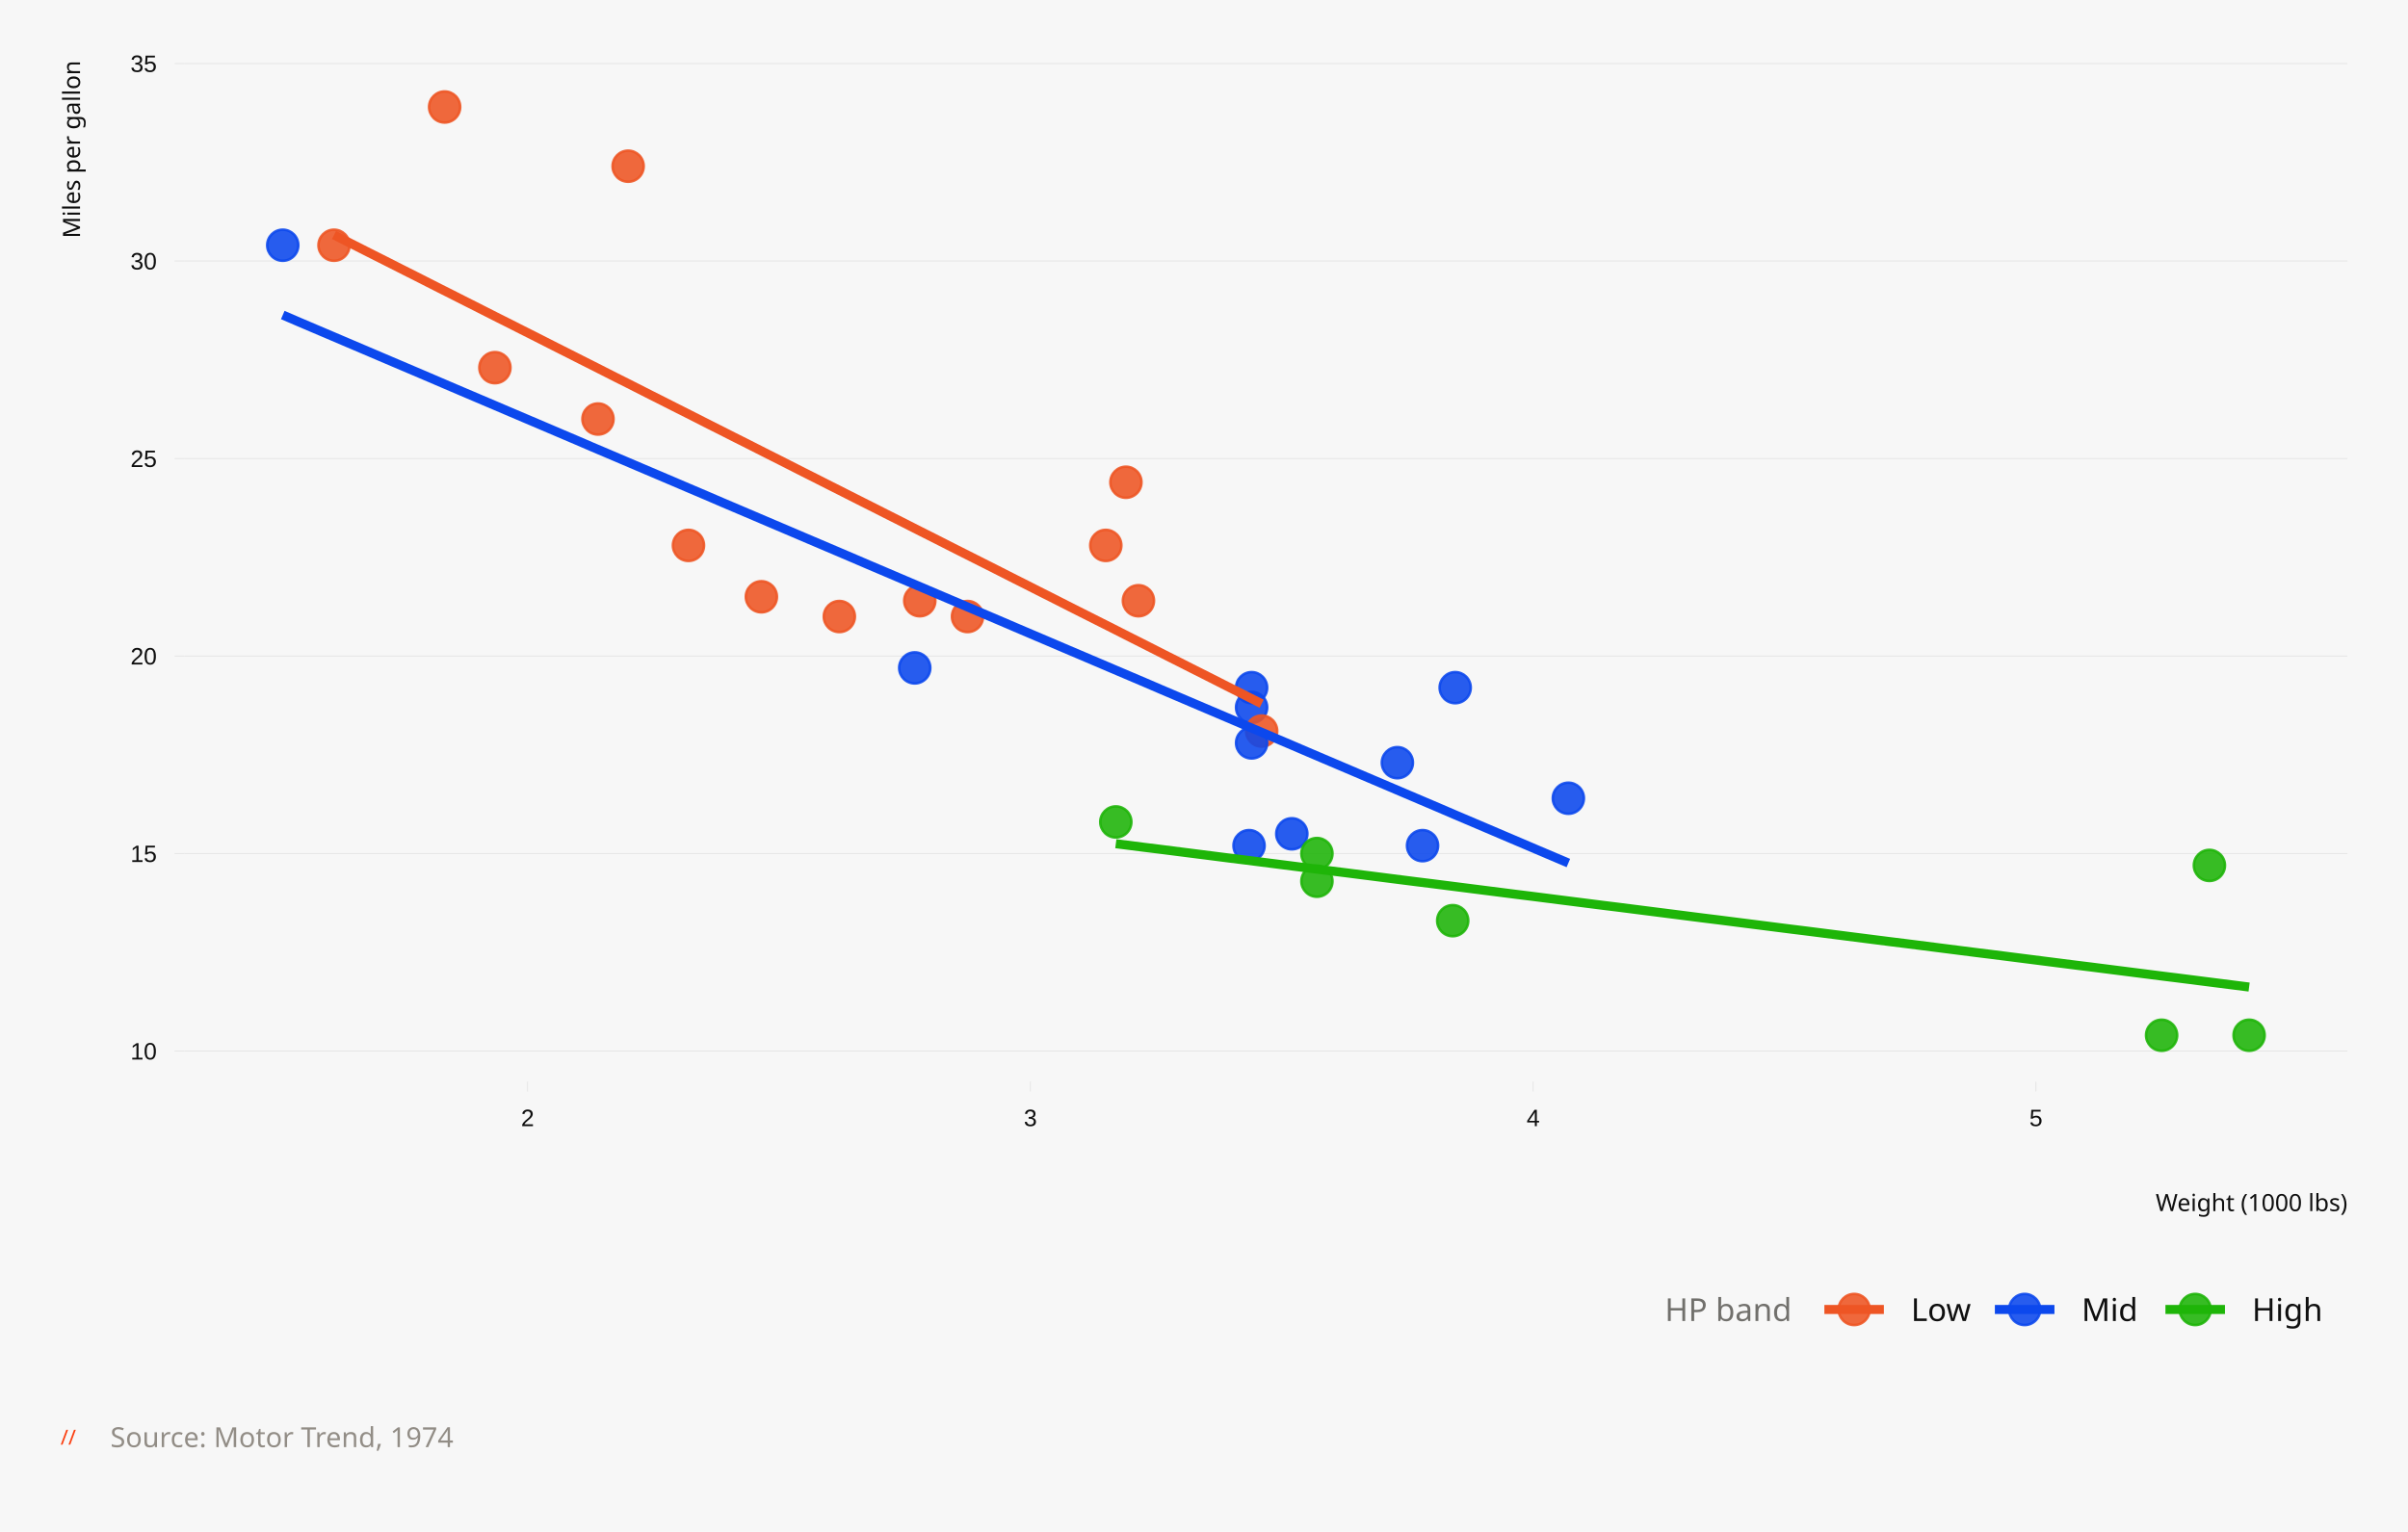
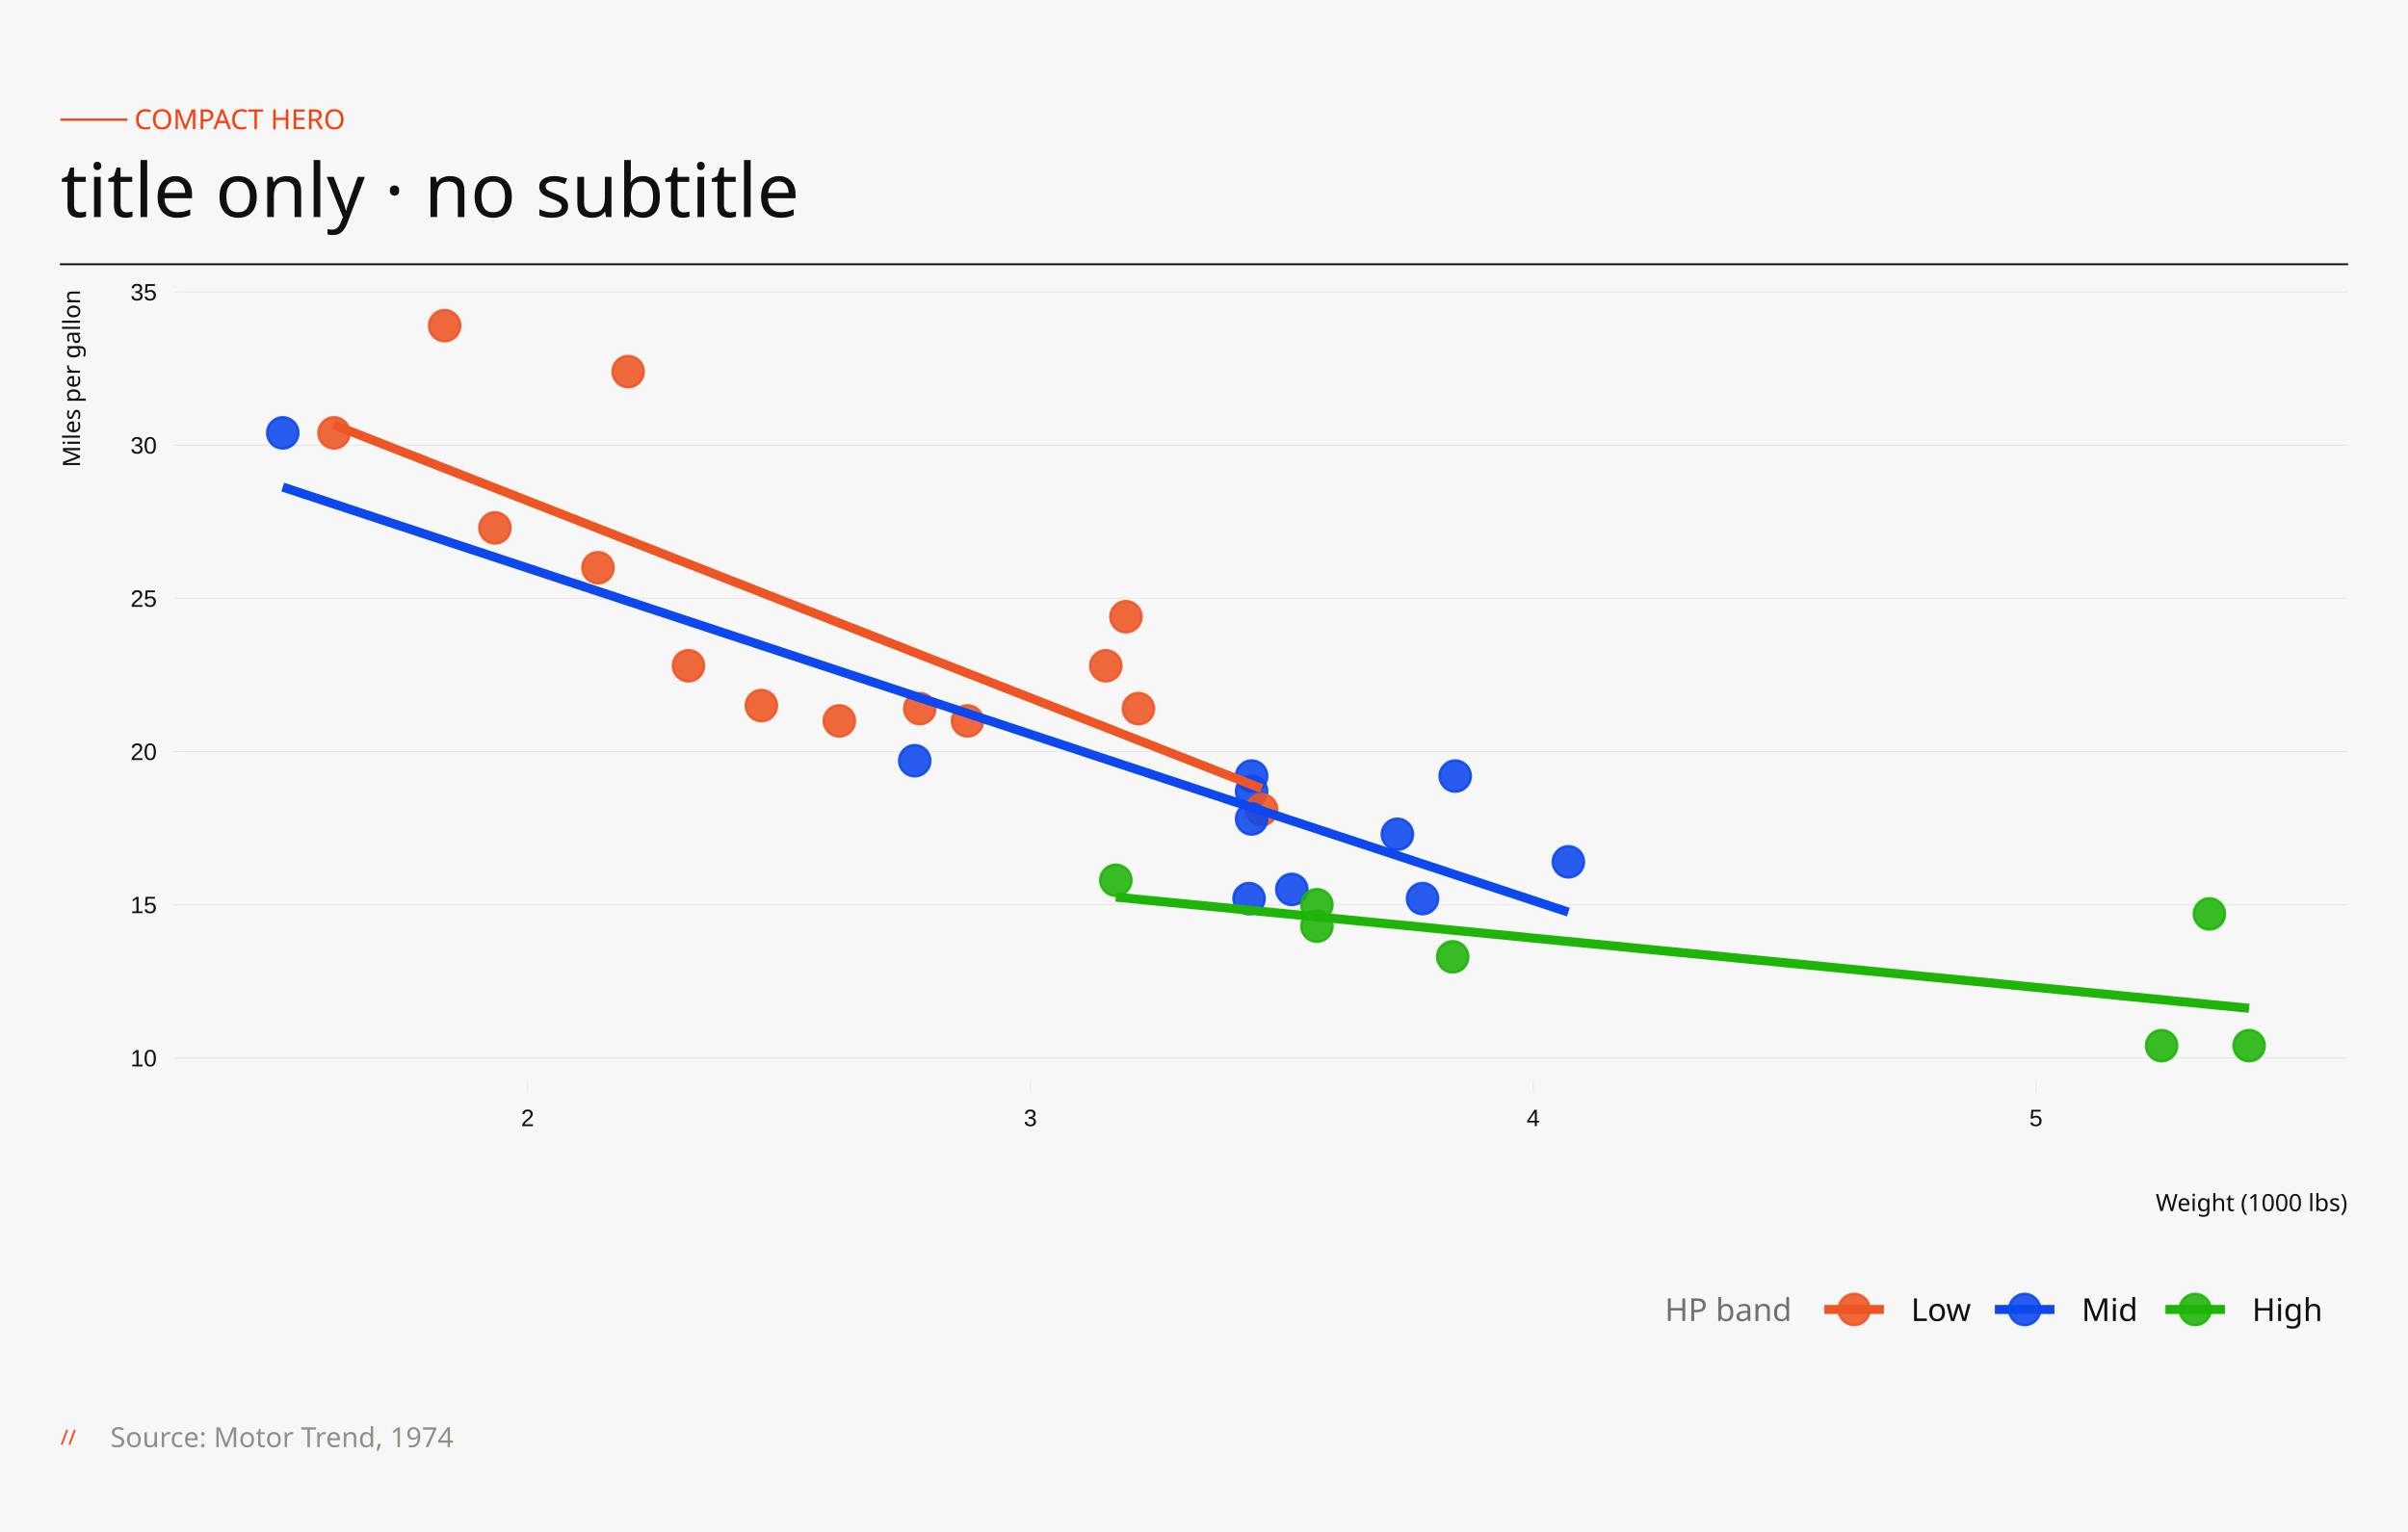
<svg xmlns="http://www.w3.org/2000/svg" width="396.00pt" height="252.00pt" viewBox="0 0 396.00 252.00">
  <g class="svglite">
    <defs>
      <style type="text/css">
    .svglite line, .svglite polyline, .svglite polygon, .svglite path, .svglite rect, .svglite circle {
      fill: none;
      stroke: #000000;
      stroke-linecap: round;
      stroke-linejoin: round;
      stroke-miterlimit: 10.00;
    }
    .svglite text {
      white-space: pre;
    }
    .svglite g.glyphgroup path {
      fill: inherit;
      stroke: none;
    }
  </style>
    </defs>
    <rect width="100%" height="100%" style="stroke: none; fill: none;" />
    <defs>
      <clipPath id="cpMC4wMHwzOTYuMDB8MC4wMHwyNTIuMDA=">
        <rect x="0.00" y="0.00" width="396.00" height="252.00" />
      </clipPath>
    </defs>
    <g clip-path="url(#cpMC4wMHwzOTYuMDB8MC4wMHwyNTIuMDA=)">
      <rect x="0.00" y="0.00" width="396.00" height="252.00" style="stroke-width: 0.63; stroke: none; fill: #F7F7F7;" />
    </g>
    <defs>
-       <clipPath id="cpMzAuMzN8Mzg2LjA0fDkuOTZ8MTc3Ljkz">
-         <rect x="30.33" y="9.96" width="355.71" height="167.97" />
+       <clipPath id="cpMzAuMzN8Mzg2LjA0fDQ3LjY1fDE3Ny45Mw==">
+         <rect x="30.33" y="47.65" width="355.71" height="130.28" />
      </clipPath>
    </defs>
-     <g clip-path="url(#cpMzAuMzN8Mzg2LjA0fDkuOTZ8MTc3Ljkz)">
-       <rect x="30.33" y="9.96" width="355.71" height="167.97" style="stroke-width: 0.63; stroke: none; fill: #F7F7F7;" />
-       <polyline points="30.33,172.90 386.04,172.90 " style="stroke-width: 0.15; stroke: #E4E4E4; stroke-linecap: butt;" />
-       <polyline points="30.33,140.41 386.04,140.41 " style="stroke-width: 0.15; stroke: #E4E4E4; stroke-linecap: butt;" />
-       <polyline points="30.33,107.92 386.04,107.92 " style="stroke-width: 0.15; stroke: #E4E4E4; stroke-linecap: butt;" />
-       <polyline points="30.33,75.43 386.04,75.43 " style="stroke-width: 0.15; stroke: #E4E4E4; stroke-linecap: butt;" />
-       <polyline points="30.33,42.94 386.04,42.94 " style="stroke-width: 0.15; stroke: #E4E4E4; stroke-linecap: butt;" />
-       <polyline points="30.33,10.45 386.04,10.45 " style="stroke-width: 0.15; stroke: #E4E4E4; stroke-linecap: butt;" />
-       <circle cx="138.03" cy="101.42" r="2.56" style="stroke-width: 0.42; stroke: #EE5524; stroke-opacity: 0.88; fill: #EE5524; fill-opacity: 0.88;" />
-       <circle cx="159.11" cy="101.42" r="2.56" style="stroke-width: 0.42; stroke: #EE5524; stroke-opacity: 0.88; fill: #EE5524; fill-opacity: 0.88;" />
-       <circle cx="113.22" cy="89.72" r="2.56" style="stroke-width: 0.42; stroke: #EE5524; stroke-opacity: 0.88; fill: #EE5524; fill-opacity: 0.88;" />
-       <circle cx="187.22" cy="98.82" r="2.56" style="stroke-width: 0.42; stroke: #EE5524; stroke-opacity: 0.88; fill: #EE5524; fill-opacity: 0.88;" />
-       <circle cx="205.83" cy="116.37" r="2.56" style="stroke-width: 0.42; stroke: #0C48ED; stroke-opacity: 0.88; fill: #0C48ED; fill-opacity: 0.88;" />
-       <circle cx="207.48" cy="120.26" r="2.56" style="stroke-width: 0.42; stroke: #EE5524; stroke-opacity: 0.88; fill: #EE5524; fill-opacity: 0.88;" />
-       <circle cx="216.57" cy="144.96" r="2.56" style="stroke-width: 0.42; stroke: #1EB508; stroke-opacity: 0.88; fill: #1EB508; fill-opacity: 0.88;" />
-       <circle cx="185.16" cy="79.33" r="2.56" style="stroke-width: 0.42; stroke: #EE5524; stroke-opacity: 0.88; fill: #EE5524; fill-opacity: 0.88;" />
-       <circle cx="181.85" cy="89.72" r="2.56" style="stroke-width: 0.42; stroke: #EE5524; stroke-opacity: 0.88; fill: #EE5524; fill-opacity: 0.88;" />
-       <circle cx="205.83" cy="113.12" r="2.56" style="stroke-width: 0.42; stroke: #0C48ED; stroke-opacity: 0.88; fill: #0C48ED; fill-opacity: 0.88;" />
-       <circle cx="205.83" cy="122.21" r="2.56" style="stroke-width: 0.42; stroke: #0C48ED; stroke-opacity: 0.88; fill: #0C48ED; fill-opacity: 0.88;" />
-       <circle cx="257.92" cy="131.31" r="2.56" style="stroke-width: 0.42; stroke: #0C48ED; stroke-opacity: 0.88; fill: #0C48ED; fill-opacity: 0.88;" />
-       <circle cx="229.80" cy="125.46" r="2.56" style="stroke-width: 0.42; stroke: #0C48ED; stroke-opacity: 0.88; fill: #0C48ED; fill-opacity: 0.88;" />
-       <circle cx="233.94" cy="139.11" r="2.56" style="stroke-width: 0.42; stroke: #0C48ED; stroke-opacity: 0.88; fill: #0C48ED; fill-opacity: 0.88;" />
-       <circle cx="355.48" cy="170.30" r="2.56" style="stroke-width: 0.42; stroke: #1EB508; stroke-opacity: 0.88; fill: #1EB508; fill-opacity: 0.88;" />
-       <circle cx="369.87" cy="170.30" r="2.56" style="stroke-width: 0.42; stroke: #1EB508; stroke-opacity: 0.88; fill: #1EB508; fill-opacity: 0.88;" />
-       <circle cx="363.34" cy="142.36" r="2.56" style="stroke-width: 0.42; stroke: #1EB508; stroke-opacity: 0.88; fill: #1EB508; fill-opacity: 0.88;" />
-       <circle cx="103.30" cy="27.34" r="2.56" style="stroke-width: 0.42; stroke: #EE5524; stroke-opacity: 0.88; fill: #EE5524; fill-opacity: 0.88;" />
-       <circle cx="54.93" cy="40.34" r="2.56" style="stroke-width: 0.42; stroke: #EE5524; stroke-opacity: 0.88; fill: #EE5524; fill-opacity: 0.88;" />
-       <circle cx="73.12" cy="17.60" r="2.56" style="stroke-width: 0.42; stroke: #EE5524; stroke-opacity: 0.88; fill: #EE5524; fill-opacity: 0.88;" />
-       <circle cx="125.21" cy="98.17" r="2.56" style="stroke-width: 0.42; stroke: #EE5524; stroke-opacity: 0.88; fill: #EE5524; fill-opacity: 0.88;" />
-       <circle cx="212.44" cy="137.16" r="2.56" style="stroke-width: 0.42; stroke: #0C48ED; stroke-opacity: 0.88; fill: #0C48ED; fill-opacity: 0.88;" />
-       <circle cx="205.41" cy="139.11" r="2.56" style="stroke-width: 0.42; stroke: #0C48ED; stroke-opacity: 0.88; fill: #0C48ED; fill-opacity: 0.88;" />
-       <circle cx="238.90" cy="151.45" r="2.56" style="stroke-width: 0.42; stroke: #1EB508; stroke-opacity: 0.88; fill: #1EB508; fill-opacity: 0.88;" />
-       <circle cx="239.31" cy="113.12" r="2.56" style="stroke-width: 0.42; stroke: #0C48ED; stroke-opacity: 0.88; fill: #0C48ED; fill-opacity: 0.88;" />
-       <circle cx="81.39" cy="60.48" r="2.56" style="stroke-width: 0.42; stroke: #EE5524; stroke-opacity: 0.88; fill: #EE5524; fill-opacity: 0.88;" />
-       <circle cx="98.34" cy="68.93" r="2.56" style="stroke-width: 0.42; stroke: #EE5524; stroke-opacity: 0.88; fill: #EE5524; fill-opacity: 0.88;" />
-       <circle cx="46.50" cy="40.34" r="2.56" style="stroke-width: 0.42; stroke: #0C48ED; stroke-opacity: 0.88; fill: #0C48ED; fill-opacity: 0.88;" />
-       <circle cx="183.50" cy="135.21" r="2.56" style="stroke-width: 0.42; stroke: #1EB508; stroke-opacity: 0.88; fill: #1EB508; fill-opacity: 0.88;" />
-       <circle cx="150.43" cy="109.87" r="2.56" style="stroke-width: 0.42; stroke: #0C48ED; stroke-opacity: 0.88; fill: #0C48ED; fill-opacity: 0.88;" />
-       <circle cx="216.57" cy="140.41" r="2.56" style="stroke-width: 0.42; stroke: #1EB508; stroke-opacity: 0.88; fill: #1EB508; fill-opacity: 0.88;" />
-       <circle cx="151.26" cy="98.82" r="2.56" style="stroke-width: 0.42; stroke: #EE5524; stroke-opacity: 0.88; fill: #EE5524; fill-opacity: 0.88;" />
-       <polyline points="54.93,38.65 56.86,39.63 58.79,40.60 60.72,41.58 62.65,42.55 64.59,43.53 66.52,44.51 68.45,45.48 70.38,46.46 72.31,47.44 74.24,48.41 76.17,49.39 78.10,50.36 80.03,51.34 81.96,52.32 83.90,53.29 85.83,54.27 87.76,55.24 89.69,56.22 91.62,57.20 93.55,58.17 95.48,59.15 97.41,60.12 99.34,61.10 101.27,62.08 103.21,63.05 105.14,64.03 107.07,65.01 109.00,65.98 110.93,66.96 112.86,67.93 114.79,68.91 116.72,69.89 118.65,70.86 120.58,71.84 122.52,72.81 124.45,73.79 126.38,74.77 128.31,75.74 130.24,76.72 132.17,77.70 134.10,78.67 136.03,79.65 137.96,80.62 139.89,81.60 141.83,82.58 143.76,83.55 145.69,84.53 147.62,85.50 149.55,86.48 151.48,87.46 153.41,88.43 155.34,89.41 157.27,90.39 159.20,91.36 161.14,92.34 163.07,93.31 165.00,94.29 166.93,95.27 168.86,96.24 170.79,97.22 172.72,98.19 174.65,99.17 176.58,100.15 178.51,101.12 180.45,102.10 182.38,103.07 184.31,104.05 186.24,105.03 188.17,106.00 190.10,106.98 192.03,107.96 193.96,108.93 195.89,109.91 197.82,110.88 199.76,111.86 201.69,112.84 203.62,113.81 205.55,114.79 207.48,115.76 " style="stroke-width: 1.49; stroke: #EE5524; stroke-linecap: butt;" />
-       <polyline points="46.50,51.82 49.17,52.97 51.85,54.11 54.53,55.25 57.20,56.39 59.88,57.53 62.55,58.67 65.23,59.81 67.91,60.95 70.58,62.09 73.26,63.24 75.93,64.38 78.61,65.52 81.29,66.66 83.96,67.80 86.64,68.94 89.32,70.08 91.99,71.22 94.67,72.36 97.34,73.51 100.02,74.65 102.70,75.79 105.37,76.93 108.05,78.07 110.73,79.21 113.40,80.35 116.08,81.49 118.75,82.64 121.43,83.78 124.11,84.92 126.78,86.06 129.46,87.20 132.13,88.34 134.81,89.48 137.49,90.62 140.16,91.76 142.84,92.91 145.52,94.05 148.19,95.19 150.87,96.33 153.54,97.47 156.22,98.61 158.90,99.75 161.57,100.89 164.25,102.03 166.93,103.18 169.60,104.32 172.28,105.46 174.95,106.60 177.63,107.74 180.31,108.88 182.98,110.02 185.66,111.16 188.34,112.30 191.01,113.45 193.69,114.59 196.36,115.73 199.04,116.87 201.72,118.01 204.39,119.15 207.07,120.29 209.74,121.43 212.42,122.57 215.10,123.72 217.77,124.86 220.45,126.00 223.13,127.14 225.80,128.28 228.48,129.42 231.15,130.56 233.83,131.70 236.51,132.84 239.18,133.99 241.86,135.13 244.54,136.27 247.21,137.41 249.89,138.55 252.56,139.69 255.24,140.83 257.92,141.97 " style="stroke-width: 1.49; stroke: #0C48ED; stroke-linecap: butt;" />
-       <polyline points="183.50,138.79 185.86,139.09 188.22,139.39 190.58,139.68 192.94,139.98 195.30,140.28 197.66,140.58 200.02,140.88 202.37,141.18 204.73,141.47 207.09,141.77 209.45,142.07 211.81,142.37 214.17,142.67 216.53,142.97 218.89,143.27 221.25,143.56 223.61,143.86 225.97,144.16 228.32,144.46 230.68,144.76 233.04,145.06 235.40,145.35 237.76,145.65 240.12,145.95 242.48,146.25 244.84,146.55 247.20,146.85 249.56,147.15 251.91,147.44 254.27,147.74 256.63,148.04 258.99,148.34 261.35,148.64 263.71,148.94 266.07,149.23 268.43,149.53 270.79,149.83 273.15,150.13 275.51,150.43 277.86,150.73 280.22,151.03 282.58,151.32 284.94,151.62 287.30,151.92 289.66,152.22 292.02,152.52 294.38,152.82 296.74,153.11 299.10,153.41 301.46,153.71 303.81,154.01 306.17,154.31 308.53,154.61 310.89,154.91 313.25,155.20 315.61,155.50 317.97,155.80 320.33,156.10 322.69,156.40 325.05,156.70 327.41,156.99 329.76,157.29 332.12,157.59 334.48,157.89 336.84,158.19 339.20,158.49 341.56,158.79 343.92,159.08 346.28,159.38 348.64,159.68 351.00,159.98 353.36,160.28 355.71,160.58 358.07,160.87 360.43,161.17 362.79,161.47 365.15,161.77 367.51,162.07 369.87,162.37 " style="stroke-width: 1.49; stroke: #1EB508; stroke-linecap: butt;" />
+     <g clip-path="url(#cpMzAuMzN8Mzg2LjA0fDQ3LjY1fDE3Ny45Mw==)">
+       <rect x="30.33" y="47.65" width="355.71" height="130.28" style="stroke-width: 0.63; stroke: none; fill: #F7F7F7;" />
+       <polyline points="30.33,174.03 386.04,174.03 " style="stroke-width: 0.15; stroke: #E4E4E4; stroke-linecap: butt;" />
+       <polyline points="30.33,148.83 386.04,148.83 " style="stroke-width: 0.15; stroke: #E4E4E4; stroke-linecap: butt;" />
+       <polyline points="30.33,123.63 386.04,123.63 " style="stroke-width: 0.15; stroke: #E4E4E4; stroke-linecap: butt;" />
+       <polyline points="30.33,98.43 386.04,98.43 " style="stroke-width: 0.15; stroke: #E4E4E4; stroke-linecap: butt;" />
+       <polyline points="30.33,73.23 386.04,73.23 " style="stroke-width: 0.15; stroke: #E4E4E4; stroke-linecap: butt;" />
+       <polyline points="30.33,48.03 386.04,48.03 " style="stroke-width: 0.15; stroke: #E4E4E4; stroke-linecap: butt;" />
+       <circle cx="138.03" cy="118.59" r="2.56" style="stroke-width: 0.42; stroke: #EE5524; stroke-opacity: 0.88; fill: #EE5524; fill-opacity: 0.88;" />
+       <circle cx="159.11" cy="118.59" r="2.56" style="stroke-width: 0.42; stroke: #EE5524; stroke-opacity: 0.88; fill: #EE5524; fill-opacity: 0.88;" />
+       <circle cx="113.22" cy="109.52" r="2.56" style="stroke-width: 0.42; stroke: #EE5524; stroke-opacity: 0.88; fill: #EE5524; fill-opacity: 0.88;" />
+       <circle cx="187.22" cy="116.57" r="2.56" style="stroke-width: 0.42; stroke: #EE5524; stroke-opacity: 0.88; fill: #EE5524; fill-opacity: 0.88;" />
+       <circle cx="205.83" cy="130.18" r="2.56" style="stroke-width: 0.42; stroke: #0C48ED; stroke-opacity: 0.88; fill: #0C48ED; fill-opacity: 0.88;" />
+       <circle cx="207.48" cy="133.20" r="2.56" style="stroke-width: 0.42; stroke: #EE5524; stroke-opacity: 0.88; fill: #EE5524; fill-opacity: 0.88;" />
+       <circle cx="216.57" cy="152.36" r="2.56" style="stroke-width: 0.42; stroke: #1EB508; stroke-opacity: 0.88; fill: #1EB508; fill-opacity: 0.88;" />
+       <circle cx="185.16" cy="101.45" r="2.56" style="stroke-width: 0.42; stroke: #EE5524; stroke-opacity: 0.88; fill: #EE5524; fill-opacity: 0.88;" />
+       <circle cx="181.85" cy="109.52" r="2.56" style="stroke-width: 0.42; stroke: #EE5524; stroke-opacity: 0.88; fill: #EE5524; fill-opacity: 0.88;" />
+       <circle cx="205.83" cy="127.66" r="2.56" style="stroke-width: 0.42; stroke: #0C48ED; stroke-opacity: 0.88; fill: #0C48ED; fill-opacity: 0.88;" />
+       <circle cx="205.83" cy="134.72" r="2.56" style="stroke-width: 0.42; stroke: #0C48ED; stroke-opacity: 0.88; fill: #0C48ED; fill-opacity: 0.88;" />
+       <circle cx="257.92" cy="141.77" r="2.56" style="stroke-width: 0.42; stroke: #0C48ED; stroke-opacity: 0.88; fill: #0C48ED; fill-opacity: 0.88;" />
+       <circle cx="229.80" cy="137.24" r="2.56" style="stroke-width: 0.42; stroke: #0C48ED; stroke-opacity: 0.88; fill: #0C48ED; fill-opacity: 0.88;" />
+       <circle cx="233.94" cy="147.82" r="2.56" style="stroke-width: 0.42; stroke: #0C48ED; stroke-opacity: 0.88; fill: #0C48ED; fill-opacity: 0.88;" />
+       <circle cx="355.48" cy="172.01" r="2.56" style="stroke-width: 0.42; stroke: #1EB508; stroke-opacity: 0.88; fill: #1EB508; fill-opacity: 0.88;" />
+       <circle cx="369.87" cy="172.01" r="2.56" style="stroke-width: 0.42; stroke: #1EB508; stroke-opacity: 0.88; fill: #1EB508; fill-opacity: 0.88;" />
+       <circle cx="363.34" cy="150.34" r="2.56" style="stroke-width: 0.42; stroke: #1EB508; stroke-opacity: 0.88; fill: #1EB508; fill-opacity: 0.88;" />
+       <circle cx="103.30" cy="61.13" r="2.56" style="stroke-width: 0.42; stroke: #EE5524; stroke-opacity: 0.88; fill: #EE5524; fill-opacity: 0.88;" />
+       <circle cx="54.93" cy="71.21" r="2.56" style="stroke-width: 0.42; stroke: #EE5524; stroke-opacity: 0.88; fill: #EE5524; fill-opacity: 0.88;" />
+       <circle cx="73.12" cy="53.57" r="2.56" style="stroke-width: 0.42; stroke: #EE5524; stroke-opacity: 0.88; fill: #EE5524; fill-opacity: 0.88;" />
+       <circle cx="125.21" cy="116.07" r="2.56" style="stroke-width: 0.42; stroke: #EE5524; stroke-opacity: 0.88; fill: #EE5524; fill-opacity: 0.88;" />
+       <circle cx="212.44" cy="146.31" r="2.56" style="stroke-width: 0.42; stroke: #0C48ED; stroke-opacity: 0.88; fill: #0C48ED; fill-opacity: 0.88;" />
+       <circle cx="205.41" cy="147.82" r="2.56" style="stroke-width: 0.42; stroke: #0C48ED; stroke-opacity: 0.88; fill: #0C48ED; fill-opacity: 0.88;" />
+       <circle cx="238.90" cy="157.40" r="2.56" style="stroke-width: 0.42; stroke: #1EB508; stroke-opacity: 0.88; fill: #1EB508; fill-opacity: 0.88;" />
+       <circle cx="239.31" cy="127.66" r="2.56" style="stroke-width: 0.42; stroke: #0C48ED; stroke-opacity: 0.88; fill: #0C48ED; fill-opacity: 0.88;" />
+       <circle cx="81.39" cy="86.84" r="2.56" style="stroke-width: 0.42; stroke: #EE5524; stroke-opacity: 0.88; fill: #EE5524; fill-opacity: 0.88;" />
+       <circle cx="98.34" cy="93.39" r="2.56" style="stroke-width: 0.42; stroke: #EE5524; stroke-opacity: 0.88; fill: #EE5524; fill-opacity: 0.88;" />
+       <circle cx="46.50" cy="71.21" r="2.56" style="stroke-width: 0.42; stroke: #0C48ED; stroke-opacity: 0.88; fill: #0C48ED; fill-opacity: 0.88;" />
+       <circle cx="183.50" cy="144.80" r="2.56" style="stroke-width: 0.42; stroke: #1EB508; stroke-opacity: 0.88; fill: #1EB508; fill-opacity: 0.88;" />
+       <circle cx="150.43" cy="125.14" r="2.56" style="stroke-width: 0.42; stroke: #0C48ED; stroke-opacity: 0.88; fill: #0C48ED; fill-opacity: 0.88;" />
+       <circle cx="216.57" cy="148.83" r="2.56" style="stroke-width: 0.42; stroke: #1EB508; stroke-opacity: 0.88; fill: #1EB508; fill-opacity: 0.88;" />
+       <circle cx="151.26" cy="116.57" r="2.56" style="stroke-width: 0.42; stroke: #EE5524; stroke-opacity: 0.88; fill: #EE5524; fill-opacity: 0.88;" />
+       <polyline points="54.93,69.90 56.86,70.66 58.79,71.42 60.72,72.17 62.65,72.93 64.59,73.69 66.52,74.45 68.45,75.20 70.38,75.96 72.31,76.72 74.24,77.47 76.17,78.23 78.10,78.99 80.03,79.74 81.96,80.50 83.90,81.26 85.83,82.02 87.76,82.77 89.69,83.53 91.62,84.29 93.55,85.04 95.48,85.80 97.41,86.56 99.34,87.32 101.27,88.07 103.21,88.83 105.14,89.59 107.07,90.34 109.00,91.10 110.93,91.86 112.86,92.62 114.79,93.37 116.72,94.13 118.65,94.89 120.58,95.64 122.52,96.40 124.45,97.16 126.38,97.92 128.31,98.67 130.24,99.43 132.17,100.19 134.10,100.94 136.03,101.70 137.96,102.46 139.89,103.22 141.83,103.97 143.76,104.73 145.69,105.49 147.62,106.24 149.55,107.00 151.48,107.76 153.41,108.52 155.34,109.27 157.27,110.03 159.20,110.79 161.14,111.54 163.07,112.30 165.00,113.06 166.93,113.81 168.86,114.57 170.79,115.33 172.72,116.09 174.65,116.84 176.58,117.60 178.51,118.36 180.45,119.11 182.38,119.87 184.31,120.63 186.24,121.39 188.17,122.14 190.10,122.90 192.03,123.66 193.96,124.41 195.89,125.17 197.82,125.93 199.76,126.69 201.69,127.44 203.62,128.20 205.55,128.96 207.48,129.71 " style="stroke-width: 1.49; stroke: #EE5524; stroke-linecap: butt;" />
+       <polyline points="46.50,80.12 49.17,81.01 51.85,81.89 54.53,82.78 57.20,83.66 59.88,84.55 62.55,85.43 65.23,86.32 67.91,87.20 70.58,88.09 73.26,88.97 75.93,89.86 78.61,90.74 81.29,91.63 83.96,92.51 86.64,93.40 89.32,94.28 91.99,95.17 94.67,96.05 97.34,96.94 100.02,97.82 102.70,98.71 105.37,99.59 108.05,100.48 110.73,101.36 113.40,102.25 116.08,103.13 118.75,104.02 121.43,104.90 124.11,105.79 126.78,106.67 129.46,107.56 132.13,108.44 134.81,109.33 137.49,110.21 140.16,111.10 142.84,111.98 145.52,112.87 148.19,113.75 150.87,114.64 153.54,115.52 156.22,116.41 158.90,117.29 161.57,118.18 164.25,119.06 166.93,119.95 169.60,120.83 172.28,121.72 174.95,122.60 177.63,123.49 180.31,124.38 182.98,125.26 185.66,126.15 188.34,127.03 191.01,127.92 193.69,128.80 196.36,129.69 199.04,130.57 201.72,131.46 204.39,132.34 207.07,133.23 209.74,134.11 212.42,135.00 215.10,135.88 217.77,136.77 220.45,137.65 223.13,138.54 225.80,139.42 228.48,140.31 231.15,141.19 233.83,142.08 236.51,142.96 239.18,143.85 241.86,144.73 244.54,145.62 247.21,146.50 249.89,147.39 252.56,148.27 255.24,149.16 257.92,150.04 " style="stroke-width: 1.49; stroke: #0C48ED; stroke-linecap: butt;" />
+       <polyline points="183.50,147.57 185.86,147.80 188.22,148.04 190.58,148.27 192.94,148.50 195.30,148.73 197.66,148.96 200.02,149.19 202.37,149.42 204.73,149.66 207.09,149.89 209.45,150.12 211.81,150.35 214.17,150.58 216.53,150.81 218.89,151.04 221.25,151.28 223.61,151.51 225.97,151.74 228.32,151.97 230.68,152.20 233.04,152.43 235.40,152.66 237.76,152.90 240.12,153.13 242.48,153.36 244.84,153.59 247.20,153.82 249.56,154.05 251.91,154.29 254.27,154.52 256.63,154.75 258.99,154.98 261.35,155.21 263.71,155.44 266.07,155.67 268.43,155.91 270.79,156.14 273.15,156.37 275.51,156.60 277.86,156.83 280.22,157.06 282.58,157.29 284.94,157.53 287.30,157.76 289.66,157.99 292.02,158.22 294.38,158.45 296.74,158.68 299.10,158.91 301.46,159.15 303.81,159.38 306.17,159.61 308.53,159.84 310.89,160.07 313.25,160.30 315.61,160.54 317.97,160.77 320.33,161.00 322.69,161.23 325.05,161.46 327.41,161.69 329.76,161.92 332.12,162.16 334.48,162.39 336.84,162.62 339.20,162.85 341.56,163.08 343.92,163.31 346.28,163.54 348.64,163.78 351.00,164.01 353.36,164.24 355.71,164.47 358.07,164.70 360.43,164.93 362.79,165.17 365.15,165.40 367.51,165.63 369.87,165.86 " style="stroke-width: 1.49; stroke: #1EB508; stroke-linecap: butt;" />
    </g>
    <g clip-path="url(#cpMC4wMHwzOTYuMDB8MC4wMHwyNTIuMDA=)">
-       <text x="25.79" y="174.29" text-anchor="end" style="font-size: 3.90px;fill: #0F0F0F; font-family: &quot;Arial&quot;;" textLength="4.31px" lengthAdjust="spacingAndGlyphs">10</text>
-       <text x="25.79" y="141.80" text-anchor="end" style="font-size: 3.90px;fill: #0F0F0F; font-family: &quot;Arial&quot;;" textLength="4.31px" lengthAdjust="spacingAndGlyphs">15</text>
-       <text x="25.79" y="109.31" text-anchor="end" style="font-size: 3.90px;fill: #0F0F0F; font-family: &quot;Arial&quot;;" textLength="4.31px" lengthAdjust="spacingAndGlyphs">20</text>
-       <text x="25.79" y="76.82" text-anchor="end" style="font-size: 3.90px;fill: #0F0F0F; font-family: &quot;Arial&quot;;" textLength="4.31px" lengthAdjust="spacingAndGlyphs">25</text>
-       <text x="25.79" y="44.33" text-anchor="end" style="font-size: 3.90px;fill: #0F0F0F; font-family: &quot;Arial&quot;;" textLength="4.31px" lengthAdjust="spacingAndGlyphs">30</text>
-       <text x="25.79" y="11.84" text-anchor="end" style="font-size: 3.90px;fill: #0F0F0F; font-family: &quot;Arial&quot;;" textLength="4.31px" lengthAdjust="spacingAndGlyphs">35</text>
-       <polyline points="28.71,172.90 30.33,172.90 " style="stroke-width: 0.15; stroke: #E4E4E4; stroke-linecap: butt;" />
-       <polyline points="28.71,140.41 30.33,140.41 " style="stroke-width: 0.15; stroke: #E4E4E4; stroke-linecap: butt;" />
-       <polyline points="28.71,107.92 30.33,107.92 " style="stroke-width: 0.15; stroke: #E4E4E4; stroke-linecap: butt;" />
-       <polyline points="28.71,75.43 30.33,75.43 " style="stroke-width: 0.15; stroke: #E4E4E4; stroke-linecap: butt;" />
-       <polyline points="28.71,42.94 30.33,42.94 " style="stroke-width: 0.15; stroke: #E4E4E4; stroke-linecap: butt;" />
-       <polyline points="28.71,10.45 30.33,10.45 " style="stroke-width: 0.15; stroke: #E4E4E4; stroke-linecap: butt;" />
+       <text x="25.79" y="175.42" text-anchor="end" style="font-size: 3.90px;fill: #0F0F0F; font-family: &quot;Arial&quot;;" textLength="4.31px" lengthAdjust="spacingAndGlyphs">10</text>
+       <text x="25.79" y="150.22" text-anchor="end" style="font-size: 3.90px;fill: #0F0F0F; font-family: &quot;Arial&quot;;" textLength="4.31px" lengthAdjust="spacingAndGlyphs">15</text>
+       <text x="25.79" y="125.02" text-anchor="end" style="font-size: 3.90px;fill: #0F0F0F; font-family: &quot;Arial&quot;;" textLength="4.31px" lengthAdjust="spacingAndGlyphs">20</text>
+       <text x="25.79" y="99.82" text-anchor="end" style="font-size: 3.90px;fill: #0F0F0F; font-family: &quot;Arial&quot;;" textLength="4.31px" lengthAdjust="spacingAndGlyphs">25</text>
+       <text x="25.79" y="74.62" text-anchor="end" style="font-size: 3.90px;fill: #0F0F0F; font-family: &quot;Arial&quot;;" textLength="4.31px" lengthAdjust="spacingAndGlyphs">30</text>
+       <text x="25.79" y="49.42" text-anchor="end" style="font-size: 3.90px;fill: #0F0F0F; font-family: &quot;Arial&quot;;" textLength="4.31px" lengthAdjust="spacingAndGlyphs">35</text>
+       <polyline points="28.71,174.03 30.33,174.03 " style="stroke-width: 0.15; stroke: #E4E4E4; stroke-linecap: butt;" />
+       <polyline points="28.71,148.83 30.33,148.83 " style="stroke-width: 0.15; stroke: #E4E4E4; stroke-linecap: butt;" />
+       <polyline points="28.71,123.63 30.33,123.63 " style="stroke-width: 0.15; stroke: #E4E4E4; stroke-linecap: butt;" />
+       <polyline points="28.71,98.43 30.33,98.43 " style="stroke-width: 0.15; stroke: #E4E4E4; stroke-linecap: butt;" />
+       <polyline points="28.71,73.23 30.33,73.23 " style="stroke-width: 0.15; stroke: #E4E4E4; stroke-linecap: butt;" />
+       <polyline points="28.71,48.03 30.33,48.03 " style="stroke-width: 0.15; stroke: #E4E4E4; stroke-linecap: butt;" />
      <polyline points="86.76,179.55 86.76,177.93 " style="stroke-width: 0.15; stroke: #E4E4E4; stroke-linecap: butt;" />
      <polyline points="169.45,179.55 169.45,177.93 " style="stroke-width: 0.15; stroke: #E4E4E4; stroke-linecap: butt;" />
      <polyline points="252.13,179.55 252.13,177.93 " style="stroke-width: 0.15; stroke: #E4E4E4; stroke-linecap: butt;" />
      <polyline points="334.81,179.55 334.81,177.93 " style="stroke-width: 0.15; stroke: #E4E4E4; stroke-linecap: butt;" />
      <text x="86.76" y="185.25" text-anchor="middle" style="font-size: 3.90px;fill: #0F0F0F; font-family: &quot;Arial&quot;;" textLength="2.16px" lengthAdjust="spacingAndGlyphs">2</text>
      <text x="169.45" y="185.25" text-anchor="middle" style="font-size: 3.90px;fill: #0F0F0F; font-family: &quot;Arial&quot;;" textLength="2.16px" lengthAdjust="spacingAndGlyphs">3</text>
      <text x="252.13" y="185.25" text-anchor="middle" style="font-size: 3.90px;fill: #0F0F0F; font-family: &quot;Arial&quot;;" textLength="2.16px" lengthAdjust="spacingAndGlyphs">4</text>
      <text x="334.81" y="185.25" text-anchor="middle" style="font-size: 3.90px;fill: #0F0F0F; font-family: &quot;Arial&quot;;" textLength="2.16px" lengthAdjust="spacingAndGlyphs">5</text>
      <text x="386.04" y="199.23" text-anchor="end" style="font-size: 3.90px; font-weight: 100;fill: #0F0F0F; font-family: &quot;JetBrains Mono&quot;;" textLength="39.58px" lengthAdjust="spacingAndGlyphs">Weight (1000 lbs)</text>
-       <text transform="translate(13.16,9.96) rotate(-90)" text-anchor="end" style="font-size: 3.90px; font-weight: 100;fill: #0F0F0F; font-family: &quot;JetBrains Mono&quot;;" textLength="37.25px" lengthAdjust="spacingAndGlyphs">Miles per gallon</text>
+       <text transform="translate(13.16,47.65) rotate(-90)" text-anchor="end" style="font-size: 3.90px; font-weight: 100;fill: #0F0F0F; font-family: &quot;JetBrains Mono&quot;;" textLength="37.25px" lengthAdjust="spacingAndGlyphs">Miles per gallon</text>
      <rect x="270.56" y="206.05" width="115.48" height="18.72" style="stroke-width: 0.75; stroke: none;" />
      <rect x="270.56" y="206.05" width="115.48" height="18.72" style="stroke-width: 0.63; stroke: none; fill: #F7F7F7;" />
      <text x="273.79" y="217.31" style="font-size: 5.20px;fill: #71706C; font-family: &quot;JetBrains Mono&quot;;" textLength="21.77px" lengthAdjust="spacingAndGlyphs">HP band</text>
      <rect x="298.80" y="209.29" width="12.24" height="12.24" style="stroke-width: 0.63; stroke: none; fill: #F7F7F7;" />
      <circle cx="304.92" cy="215.41" r="2.56" style="stroke-width: 0.42; stroke: #EE5524; stroke-opacity: 0.88; fill: #EE5524; fill-opacity: 0.88;" />
      <line x1="300.02" y1="215.41" x2="309.81" y2="215.41" style="stroke-width: 1.49; stroke: #EE5524; stroke-linecap: butt;" />
      <rect x="326.84" y="209.29" width="12.24" height="12.24" style="stroke-width: 0.63; stroke: none; fill: #F7F7F7;" />
      <circle cx="332.96" cy="215.41" r="2.56" style="stroke-width: 0.42; stroke: #0C48ED; stroke-opacity: 0.88; fill: #0C48ED; fill-opacity: 0.88;" />
      <line x1="328.06" y1="215.41" x2="337.86" y2="215.41" style="stroke-width: 1.49; stroke: #0C48ED; stroke-linecap: butt;" />
      <rect x="354.88" y="209.29" width="12.24" height="12.24" style="stroke-width: 0.63; stroke: none; fill: #F7F7F7;" />
      <circle cx="361.00" cy="215.41" r="2.56" style="stroke-width: 0.42; stroke: #1EB508; stroke-opacity: 0.88; fill: #1EB508; fill-opacity: 0.88;" />
      <line x1="356.11" y1="215.41" x2="365.90" y2="215.41" style="stroke-width: 1.49; stroke: #1EB508; stroke-linecap: butt;" />
      <text x="314.27" y="217.31" style="font-size: 5.20px;fill: #0F0F0F; font-family: &quot;JetBrains Mono&quot;;" textLength="9.33px" lengthAdjust="spacingAndGlyphs">Low</text>
      <text x="342.32" y="217.31" style="font-size: 5.20px;fill: #0F0F0F; font-family: &quot;JetBrains Mono&quot;;" textLength="9.33px" lengthAdjust="spacingAndGlyphs">Mid</text>
      <text x="370.36" y="217.31" style="font-size: 5.20px;fill: #0F0F0F; font-family: &quot;JetBrains Mono&quot;;" textLength="12.44px" lengthAdjust="spacingAndGlyphs">High</text>
+       <text x="9.96" y="35.70" style="font-size: 12.35px;fill: #0F0F0F; font-family: &quot;Archivo&quot;;" textLength="110.97px" lengthAdjust="spacingAndGlyphs">title only · no subtitle</text>
+       <text x="9.96" y="21.25" style="font-size: 4.55px;fill: #FB3D0E; font-family: &quot;JetBrains Mono&quot;;" textLength="46.48px" lengthAdjust="spacingAndGlyphs">──── COMPACT HERO</text>
+       <polyline points="9.96,43.47 386.04,43.47 " style="stroke-width: 0.30; stroke: #0F0F0F;" />
      <text x="9.96" y="237.64" style="font-size: 3.41px;fill: #FB3D0E; font-family: &quot;JetBrains Mono&quot;;" textLength="8.19px" lengthAdjust="spacingAndGlyphs">//  </text>
      <text x="18.15" y="238.05" style="font-size: 4.55px;fill: #928D86; font-family: &quot;JetBrains Mono&quot;;" textLength="68.36px" lengthAdjust="spacingAndGlyphs">Source: Motor Trend, 1974</text>
    </g>
  </g>
</svg>
